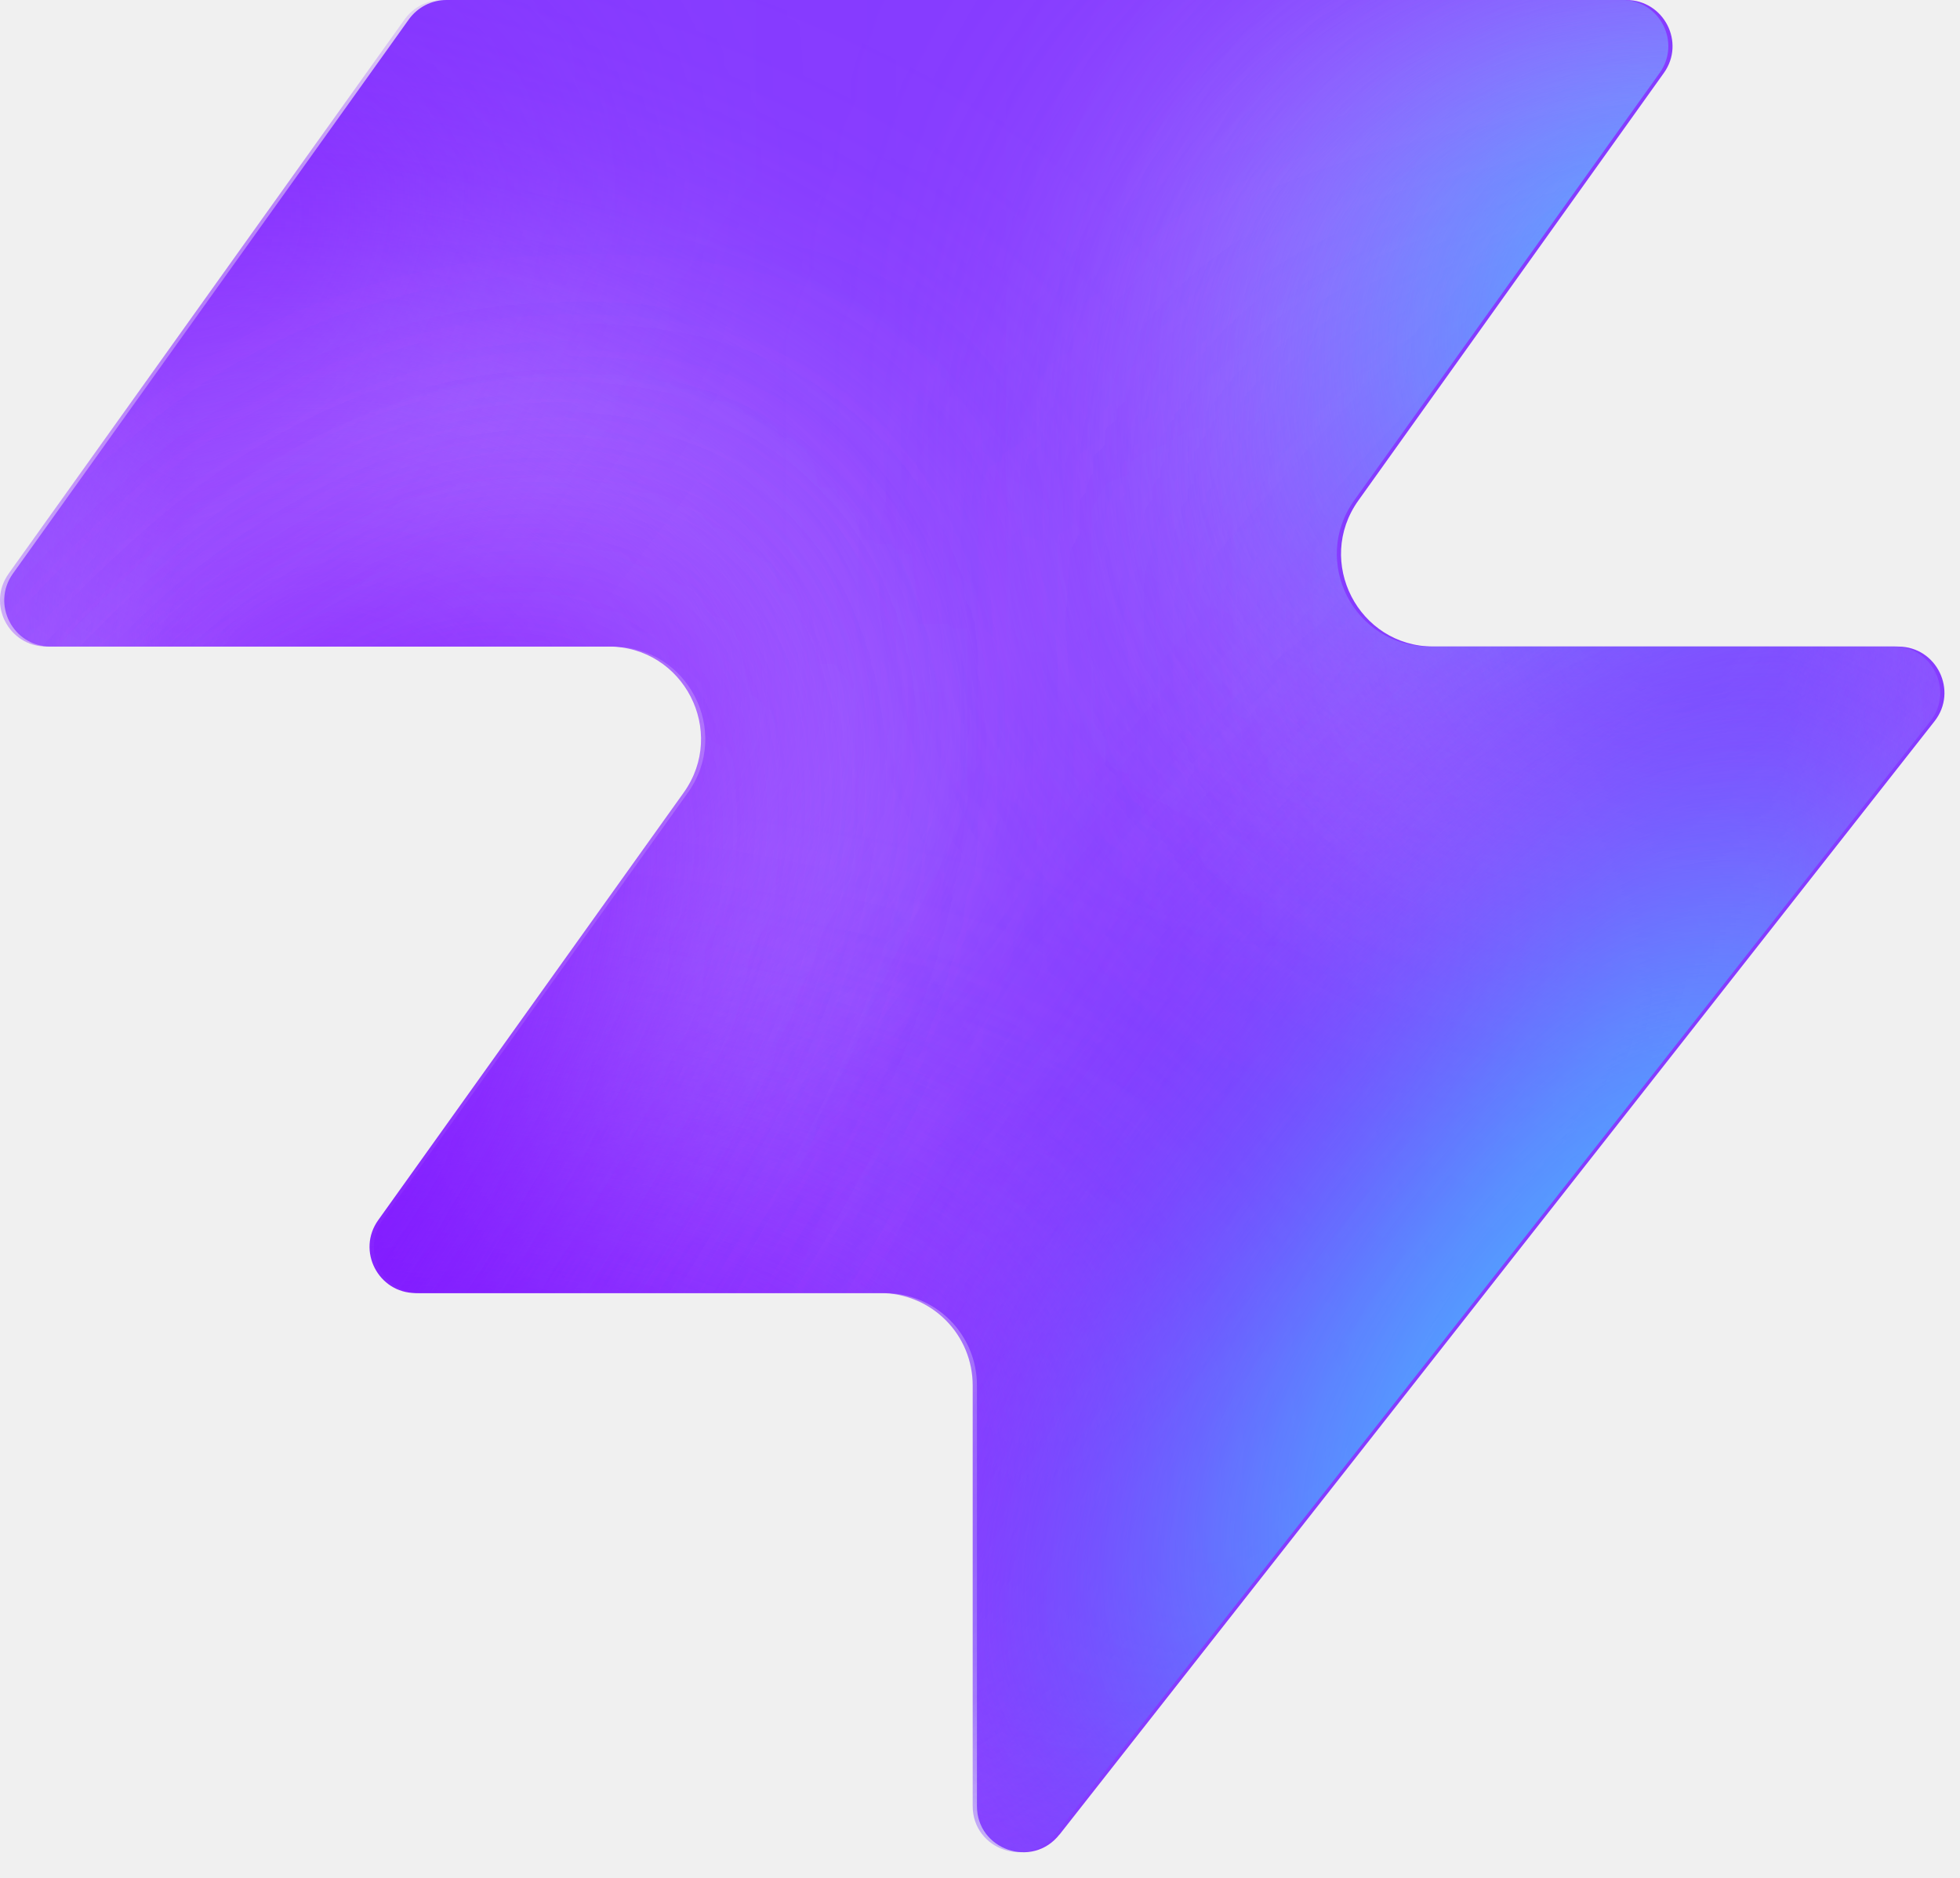
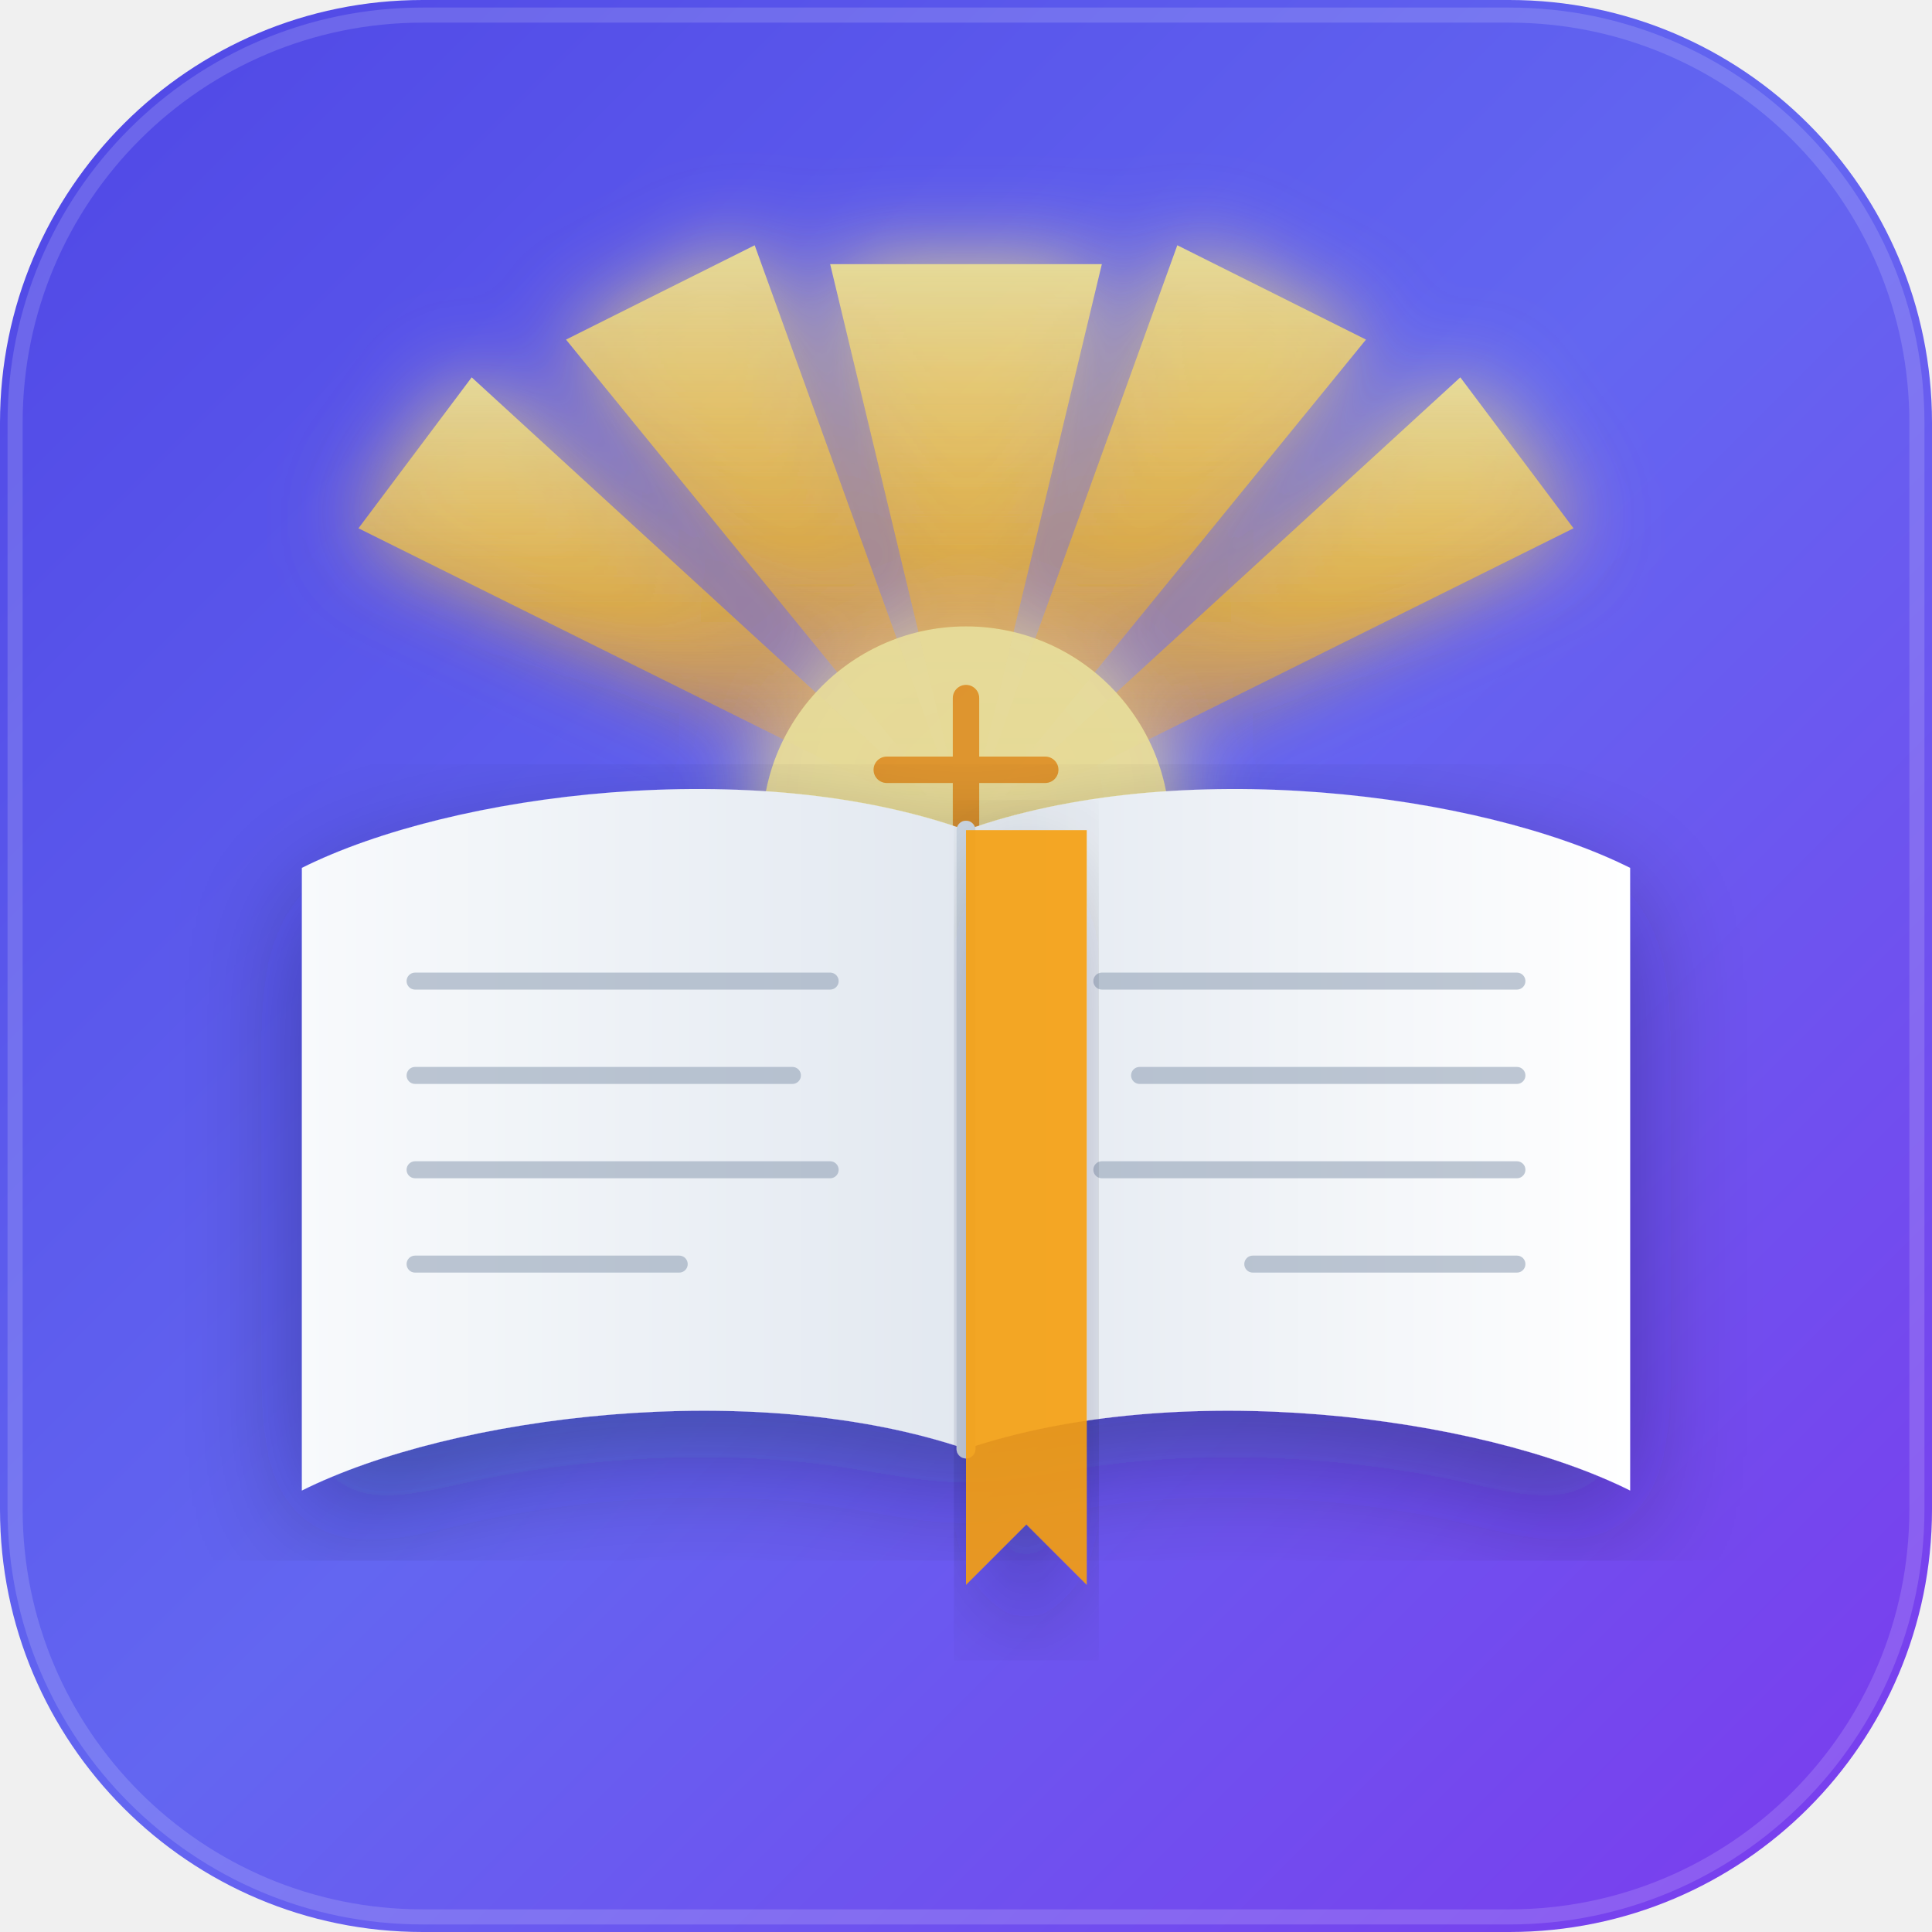
- <svg xmlns="http://www.w3.org/2000/svg" width="48" height="46" fill="none" viewBox="0 0 48 46">
-   <path fill="#863bff" d="M25.946 44.938c-.664.845-2.021.375-2.021-.698V33.937a2.26 2.26 0 0 0-2.262-2.262H10.287c-.92 0-1.456-1.04-.92-1.788l7.48-10.471c1.07-1.497 0-3.578-1.842-3.578H1.237c-.92 0-1.456-1.04-.92-1.788L10.013.474c.214-.297.556-.474.92-.474h28.894c.92 0 1.456 1.04.92 1.788l-7.48 10.471c-1.07 1.498 0 3.579 1.842 3.579h11.377c.943 0 1.473 1.088.89 1.83L25.947 44.94z" style="fill:#863bff;fill:color(display-p3 .525 .23 1);fill-opacity:1" />
-   <mask id="a" width="48" height="46" x="0" y="0" maskUnits="userSpaceOnUse" style="mask-type:alpha">
-     <path fill="#000" d="M25.842 44.938c-.664.844-2.021.375-2.021-.698V33.937a2.26 2.26 0 0 0-2.262-2.262H10.183c-.92 0-1.456-1.04-.92-1.788l7.48-10.471c1.07-1.498 0-3.579-1.842-3.579H1.133c-.92 0-1.456-1.04-.92-1.787L9.91.473c.214-.297.556-.474.92-.474h28.894c.92 0 1.456 1.04.92 1.788l-7.48 10.471c-1.07 1.498 0 3.578 1.842 3.578h11.377c.943 0 1.473 1.088.89 1.832L25.843 44.94z" style="fill:#000;fill-opacity:1" />
-   </mask>
-   <g mask="url(#a)">
-     <g filter="url(#b)">
-       <ellipse cx="5.508" cy="14.704" fill="#ede6ff" rx="5.508" ry="14.704" style="fill:#ede6ff;fill:color(display-p3 .927 .903 1);fill-opacity:1" transform="matrix(.00324 1 1 -.00324 -4.47 31.516)" />
-     </g>
-     <g filter="url(#c)">
-       <ellipse cx="10.399" cy="29.851" fill="#ede6ff" rx="10.399" ry="29.851" style="fill:#ede6ff;fill:color(display-p3 .927 .903 1);fill-opacity:1" transform="matrix(.00324 1 1 -.00324 -39.328 7.883)" />
-     </g>
-     <g filter="url(#d)">
-       <ellipse cx="5.508" cy="30.487" fill="#7e14ff" rx="5.508" ry="30.487" style="fill:#7e14ff;fill:color(display-p3 .492 .077 1);fill-opacity:1" transform="rotate(89.814 -25.913 -14.639)scale(1 -1)" />
-     </g>
-     <g filter="url(#e)">
-       <ellipse cx="5.508" cy="30.599" fill="#7e14ff" rx="5.508" ry="30.599" style="fill:#7e14ff;fill:color(display-p3 .492 .077 1);fill-opacity:1" transform="rotate(89.814 -32.644 -3.334)scale(1 -1)" />
-     </g>
-     <g filter="url(#f)">
-       <ellipse cx="5.508" cy="30.599" fill="#7e14ff" rx="5.508" ry="30.599" style="fill:#7e14ff;fill:color(display-p3 .492 .077 1);fill-opacity:1" transform="matrix(.00324 1 1 -.00324 -34.34 30.47)" />
-     </g>
-     <g filter="url(#g)">
-       <ellipse cx="14.072" cy="22.078" fill="#ede6ff" rx="14.072" ry="22.078" style="fill:#ede6ff;fill:color(display-p3 .927 .903 1);fill-opacity:1" transform="rotate(93.35 24.506 48.493)scale(-1 1)" />
-     </g>
-     <g filter="url(#h)">
-       <ellipse cx="3.47" cy="21.501" fill="#7e14ff" rx="3.47" ry="21.501" style="fill:#7e14ff;fill:color(display-p3 .492 .077 1);fill-opacity:1" transform="rotate(89.009 28.708 47.59)scale(-1 1)" />
-     </g>
-     <g filter="url(#i)">
-       <ellipse cx="3.47" cy="21.501" fill="#7e14ff" rx="3.47" ry="21.501" style="fill:#7e14ff;fill:color(display-p3 .492 .077 1);fill-opacity:1" transform="rotate(89.009 28.708 47.59)scale(-1 1)" />
-     </g>
-     <g filter="url(#j)">
-       <ellipse cx=".387" cy="8.972" fill="#7e14ff" rx="4.407" ry="29.108" style="fill:#7e14ff;fill:color(display-p3 .492 .077 1);fill-opacity:1" transform="rotate(39.51 .387 8.972)" />
-     </g>
-     <g filter="url(#k)">
-       <ellipse cx="47.523" cy="-6.092" fill="#7e14ff" rx="4.407" ry="29.108" style="fill:#7e14ff;fill:color(display-p3 .492 .077 1);fill-opacity:1" transform="rotate(37.892 47.523 -6.092)" />
-     </g>
-     <g filter="url(#l)">
-       <ellipse cx="41.412" cy="6.333" fill="#47bfff" rx="5.971" ry="9.665" style="fill:#47bfff;fill:color(display-p3 .28 .748 1);fill-opacity:1" transform="rotate(37.892 41.412 6.333)" />
-     </g>
-     <g filter="url(#m)">
-       <ellipse cx="-1.879" cy="38.332" fill="#7e14ff" rx="4.407" ry="29.108" style="fill:#7e14ff;fill:color(display-p3 .492 .077 1);fill-opacity:1" transform="rotate(37.892 -1.88 38.332)" />
-     </g>
-     <g filter="url(#n)">
-       <ellipse cx="-1.879" cy="38.332" fill="#7e14ff" rx="4.407" ry="29.108" style="fill:#7e14ff;fill:color(display-p3 .492 .077 1);fill-opacity:1" transform="rotate(37.892 -1.88 38.332)" />
-     </g>
-     <g filter="url(#o)">
-       <ellipse cx="35.651" cy="29.907" fill="#7e14ff" rx="4.407" ry="29.108" style="fill:#7e14ff;fill:color(display-p3 .492 .077 1);fill-opacity:1" transform="rotate(37.892 35.651 29.907)" />
-     </g>
-     <g filter="url(#p)">
-       <ellipse cx="38.418" cy="32.4" fill="#47bfff" rx="5.971" ry="15.297" style="fill:#47bfff;fill:color(display-p3 .28 .748 1);fill-opacity:1" transform="rotate(37.892 38.418 32.4)" />
-     </g>
-   </g>
+ <svg xmlns="http://www.w3.org/2000/svg" viewBox="0 0 512 512" width="512" height="512">
  <defs>
-     <filter id="b" width="60.045" height="41.654" x="-19.77" y="16.149" color-interpolation-filters="sRGB" filterUnits="userSpaceOnUse">
-       <feFlood flood-opacity="0" result="BackgroundImageFix" />
-       <feBlend in="SourceGraphic" in2="BackgroundImageFix" result="shape" />
-       <feGaussianBlur result="effect1_foregroundBlur_2002_17158" stdDeviation="7.659" />
+     <linearGradient id="bgGrad" x1="0%" y1="0%" x2="100%" y2="100%">
+       <stop offset="0%" stop-color="#4f46e5" />
+       <stop offset="50%" stop-color="#6366f1" />
+       <stop offset="100%" stop-color="#7c3aed" />
+     </linearGradient>
+     <linearGradient id="sunGrad" x1="0%" y1="100%" x2="0%" y2="0%">
+       <stop offset="0%" stop-color="#f59e0b" stop-opacity="0.2" />
+       <stop offset="50%" stop-color="#fbbf24" stop-opacity="0.8" />
+       <stop offset="100%" stop-color="#fef08a" stop-opacity="1" />
+     </linearGradient>
+     <linearGradient id="pageLeft" x1="0%" y1="0%" x2="100%" y2="0%">
+       <stop offset="0%" stop-color="#f8fafc" />
+       <stop offset="100%" stop-color="#e2e8f0" />
+     </linearGradient>
+     <linearGradient id="pageRight" x1="0%" y1="0%" x2="100%" y2="0%">
+       <stop offset="0%" stop-color="#e2e8f0" />
+       <stop offset="100%" stop-color="#ffffff" />
+     </linearGradient>
+     <filter id="dropShadow" x="-10%" y="-10%" width="120%" height="120%">
+       <feDropShadow dx="0" dy="12" stdDeviation="16" flood-color="#0f172a" flood-opacity="0.35" />
    </filter>
-     <filter id="c" width="90.34" height="51.437" x="-54.613" y="-7.533" color-interpolation-filters="sRGB" filterUnits="userSpaceOnUse">
-       <feFlood flood-opacity="0" result="BackgroundImageFix" />
-       <feBlend in="SourceGraphic" in2="BackgroundImageFix" result="shape" />
-       <feGaussianBlur result="effect1_foregroundBlur_2002_17158" stdDeviation="7.659" />
-     </filter>
-     <filter id="d" width="79.355" height="29.4" x="-49.64" y="2.03" color-interpolation-filters="sRGB" filterUnits="userSpaceOnUse">
-       <feFlood flood-opacity="0" result="BackgroundImageFix" />
-       <feBlend in="SourceGraphic" in2="BackgroundImageFix" result="shape" />
-       <feGaussianBlur result="effect1_foregroundBlur_2002_17158" stdDeviation="4.596" />
-     </filter>
-     <filter id="e" width="79.579" height="29.4" x="-45.045" y="20.029" color-interpolation-filters="sRGB" filterUnits="userSpaceOnUse">
-       <feFlood flood-opacity="0" result="BackgroundImageFix" />
-       <feBlend in="SourceGraphic" in2="BackgroundImageFix" result="shape" />
-       <feGaussianBlur result="effect1_foregroundBlur_2002_17158" stdDeviation="4.596" />
-     </filter>
-     <filter id="f" width="79.579" height="29.4" x="-43.513" y="21.178" color-interpolation-filters="sRGB" filterUnits="userSpaceOnUse">
-       <feFlood flood-opacity="0" result="BackgroundImageFix" />
-       <feBlend in="SourceGraphic" in2="BackgroundImageFix" result="shape" />
-       <feGaussianBlur result="effect1_foregroundBlur_2002_17158" stdDeviation="4.596" />
-     </filter>
-     <filter id="g" width="74.749" height="58.852" x="15.756" y="-17.901" color-interpolation-filters="sRGB" filterUnits="userSpaceOnUse">
-       <feFlood flood-opacity="0" result="BackgroundImageFix" />
-       <feBlend in="SourceGraphic" in2="BackgroundImageFix" result="shape" />
-       <feGaussianBlur result="effect1_foregroundBlur_2002_17158" stdDeviation="7.659" />
-     </filter>
-     <filter id="h" width="61.377" height="25.362" x="23.548" y="2.284" color-interpolation-filters="sRGB" filterUnits="userSpaceOnUse">
-       <feFlood flood-opacity="0" result="BackgroundImageFix" />
-       <feBlend in="SourceGraphic" in2="BackgroundImageFix" result="shape" />
-       <feGaussianBlur result="effect1_foregroundBlur_2002_17158" stdDeviation="4.596" />
-     </filter>
-     <filter id="i" width="61.377" height="25.362" x="23.548" y="2.284" color-interpolation-filters="sRGB" filterUnits="userSpaceOnUse">
-       <feFlood flood-opacity="0" result="BackgroundImageFix" />
-       <feBlend in="SourceGraphic" in2="BackgroundImageFix" result="shape" />
-       <feGaussianBlur result="effect1_foregroundBlur_2002_17158" stdDeviation="4.596" />
-     </filter>
-     <filter id="j" width="56.045" height="63.649" x="-27.636" y="-22.853" color-interpolation-filters="sRGB" filterUnits="userSpaceOnUse">
-       <feFlood flood-opacity="0" result="BackgroundImageFix" />
-       <feBlend in="SourceGraphic" in2="BackgroundImageFix" result="shape" />
-       <feGaussianBlur result="effect1_foregroundBlur_2002_17158" stdDeviation="4.596" />
-     </filter>
-     <filter id="k" width="54.814" height="64.646" x="20.116" y="-38.415" color-interpolation-filters="sRGB" filterUnits="userSpaceOnUse">
-       <feFlood flood-opacity="0" result="BackgroundImageFix" />
-       <feBlend in="SourceGraphic" in2="BackgroundImageFix" result="shape" />
-       <feGaussianBlur result="effect1_foregroundBlur_2002_17158" stdDeviation="4.596" />
-     </filter>
-     <filter id="l" width="33.541" height="35.313" x="24.641" y="-11.323" color-interpolation-filters="sRGB" filterUnits="userSpaceOnUse">
-       <feFlood flood-opacity="0" result="BackgroundImageFix" />
-       <feBlend in="SourceGraphic" in2="BackgroundImageFix" result="shape" />
-       <feGaussianBlur result="effect1_foregroundBlur_2002_17158" stdDeviation="4.596" />
-     </filter>
-     <filter id="m" width="54.814" height="64.646" x="-29.286" y="6.009" color-interpolation-filters="sRGB" filterUnits="userSpaceOnUse">
-       <feFlood flood-opacity="0" result="BackgroundImageFix" />
-       <feBlend in="SourceGraphic" in2="BackgroundImageFix" result="shape" />
-       <feGaussianBlur result="effect1_foregroundBlur_2002_17158" stdDeviation="4.596" />
-     </filter>
-     <filter id="n" width="54.814" height="64.646" x="-29.286" y="6.009" color-interpolation-filters="sRGB" filterUnits="userSpaceOnUse">
-       <feFlood flood-opacity="0" result="BackgroundImageFix" />
-       <feBlend in="SourceGraphic" in2="BackgroundImageFix" result="shape" />
-       <feGaussianBlur result="effect1_foregroundBlur_2002_17158" stdDeviation="4.596" />
-     </filter>
-     <filter id="o" width="54.814" height="64.646" x="8.244" y="-2.416" color-interpolation-filters="sRGB" filterUnits="userSpaceOnUse">
-       <feFlood flood-opacity="0" result="BackgroundImageFix" />
-       <feBlend in="SourceGraphic" in2="BackgroundImageFix" result="shape" />
-       <feGaussianBlur result="effect1_foregroundBlur_2002_17158" stdDeviation="4.596" />
-     </filter>
-     <filter id="p" width="39.409" height="43.623" x="18.713" y="10.588" color-interpolation-filters="sRGB" filterUnits="userSpaceOnUse">
-       <feFlood flood-opacity="0" result="BackgroundImageFix" />
-       <feBlend in="SourceGraphic" in2="BackgroundImageFix" result="shape" />
-       <feGaussianBlur result="effect1_foregroundBlur_2002_17158" stdDeviation="4.596" />
+     <filter id="glow" x="-20%" y="-20%" width="140%" height="140%">
+       <feGaussianBlur stdDeviation="12" result="blur" />
+       <feComposite in="SourceGraphic" in2="blur" operator="over" />
    </filter>
  </defs>
+   <rect width="512" height="512" rx="112" fill="url(#bgGrad)" />
+   <rect width="504" height="504" x="4" y="4" rx="108" fill="none" stroke="#ffffff" stroke-opacity="0.15" stroke-width="4" />
+   <g opacity="0.85" filter="url(#glow)">
+     <path d="M256 220 L220 70 L292 70 Z" fill="url(#sunGrad)" />
+     <path d="M256 220 L150 90 L200 65 Z" fill="url(#sunGrad)" />
+     <path d="M256 220 L312 65 L362 90 Z" fill="url(#sunGrad)" />
+     <path d="M256 220 L95 140 L125 100 Z" fill="url(#sunGrad)" />
+     <path d="M256 220 L387 100 L417 140 Z" fill="url(#sunGrad)" />
+     <circle cx="256" cy="220" r="54" fill="#fef08a" opacity="0.95" />
+     <path d="M256 185 V245 M235 204 H277" stroke="#f59e0b" stroke-width="7" stroke-linecap="round" />
+   </g>
+   <g filter="url(#dropShadow)">
+     <path d="M256 384 C 200 365, 120 375, 80 395 V 230 C 120 210, 200 200, 256 220 Z" fill="url(#pageLeft)" />
+     <path d="M256 384 C 312 365, 392 375, 432 395 V 230 C 392 210, 312 200, 256 220 Z" fill="url(#pageRight)" />
+     <path d="M256 220 V 384" stroke="#cbd5e1" stroke-width="5" stroke-linecap="round" />
+     <path d="M110 260 H220 M110 285 H210 M110 310 H220 M110 335 H180" stroke="#94a3b8" stroke-width="4.5" stroke-linecap="round" opacity="0.6" />
+     <path d="M292 260 H402 M302 285 H402 M292 310 H402 M332 335 H402" stroke="#94a3b8" stroke-width="4.5" stroke-linecap="round" opacity="0.6" />
+   </g>
+   <path d="M256 220 V 420 L272 404 L288 420 V 220 Z" fill="#f59e0b" opacity="0.9" filter="url(#dropShadow)" />
</svg>
